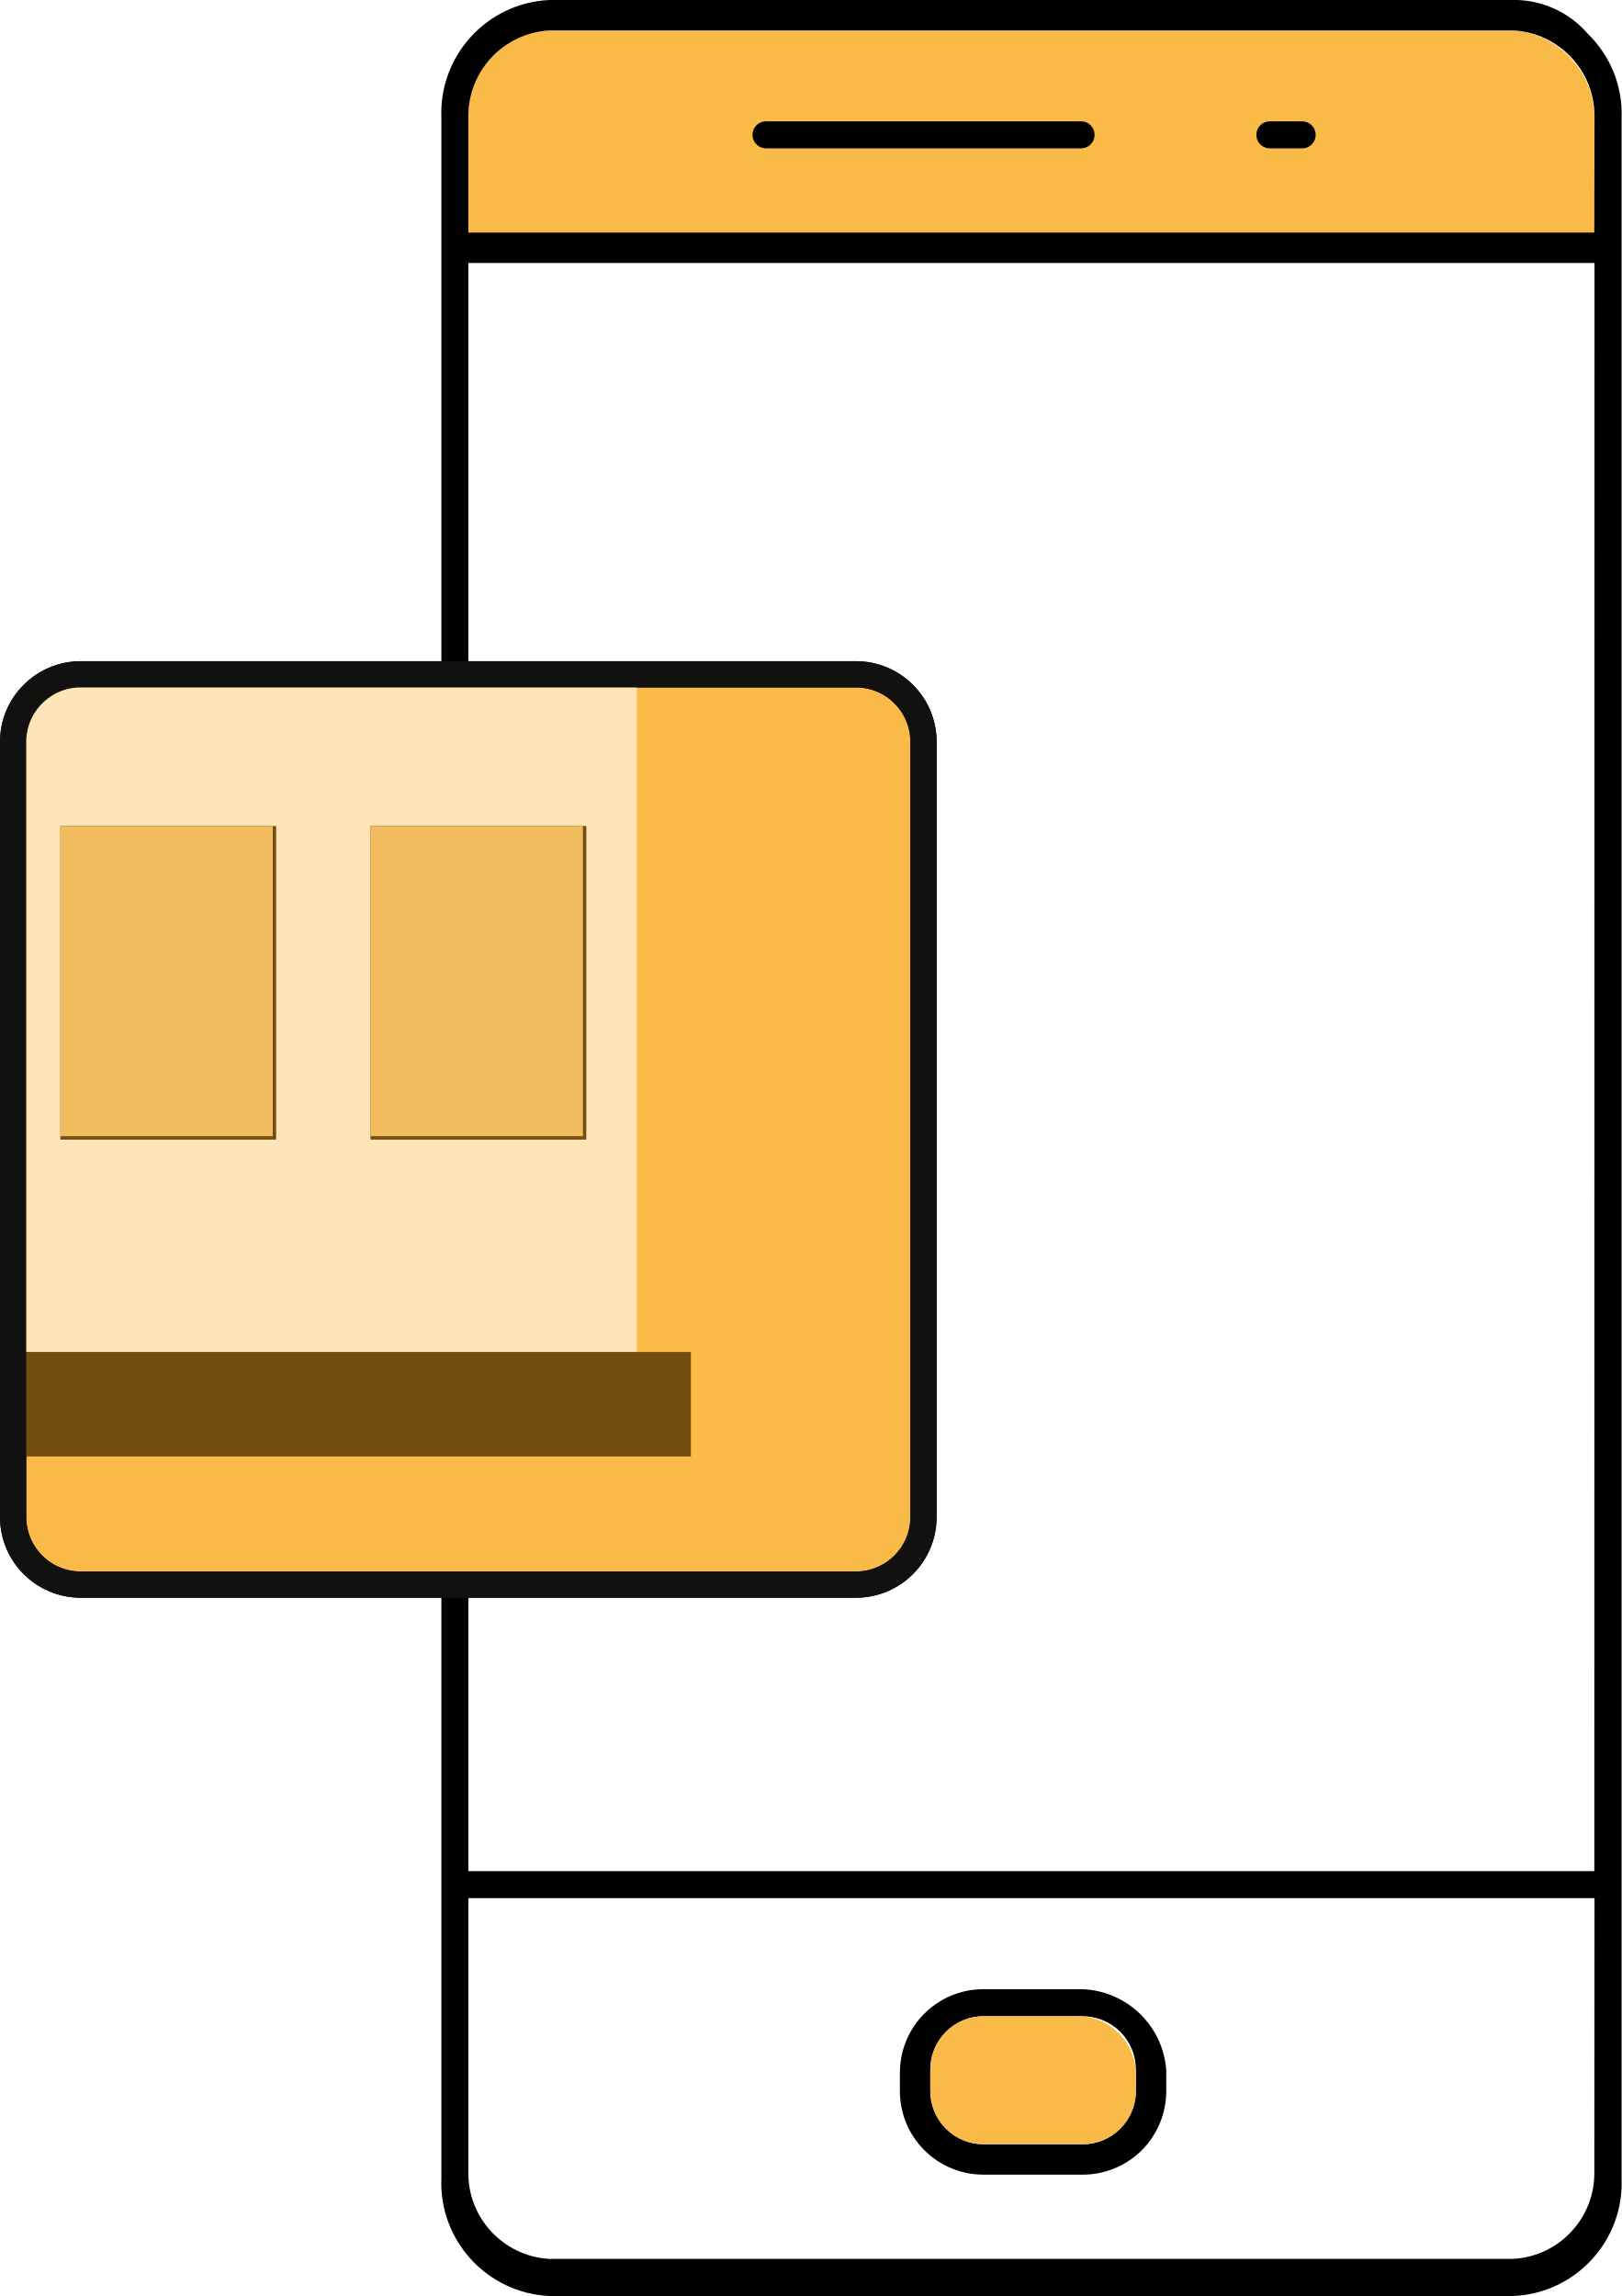
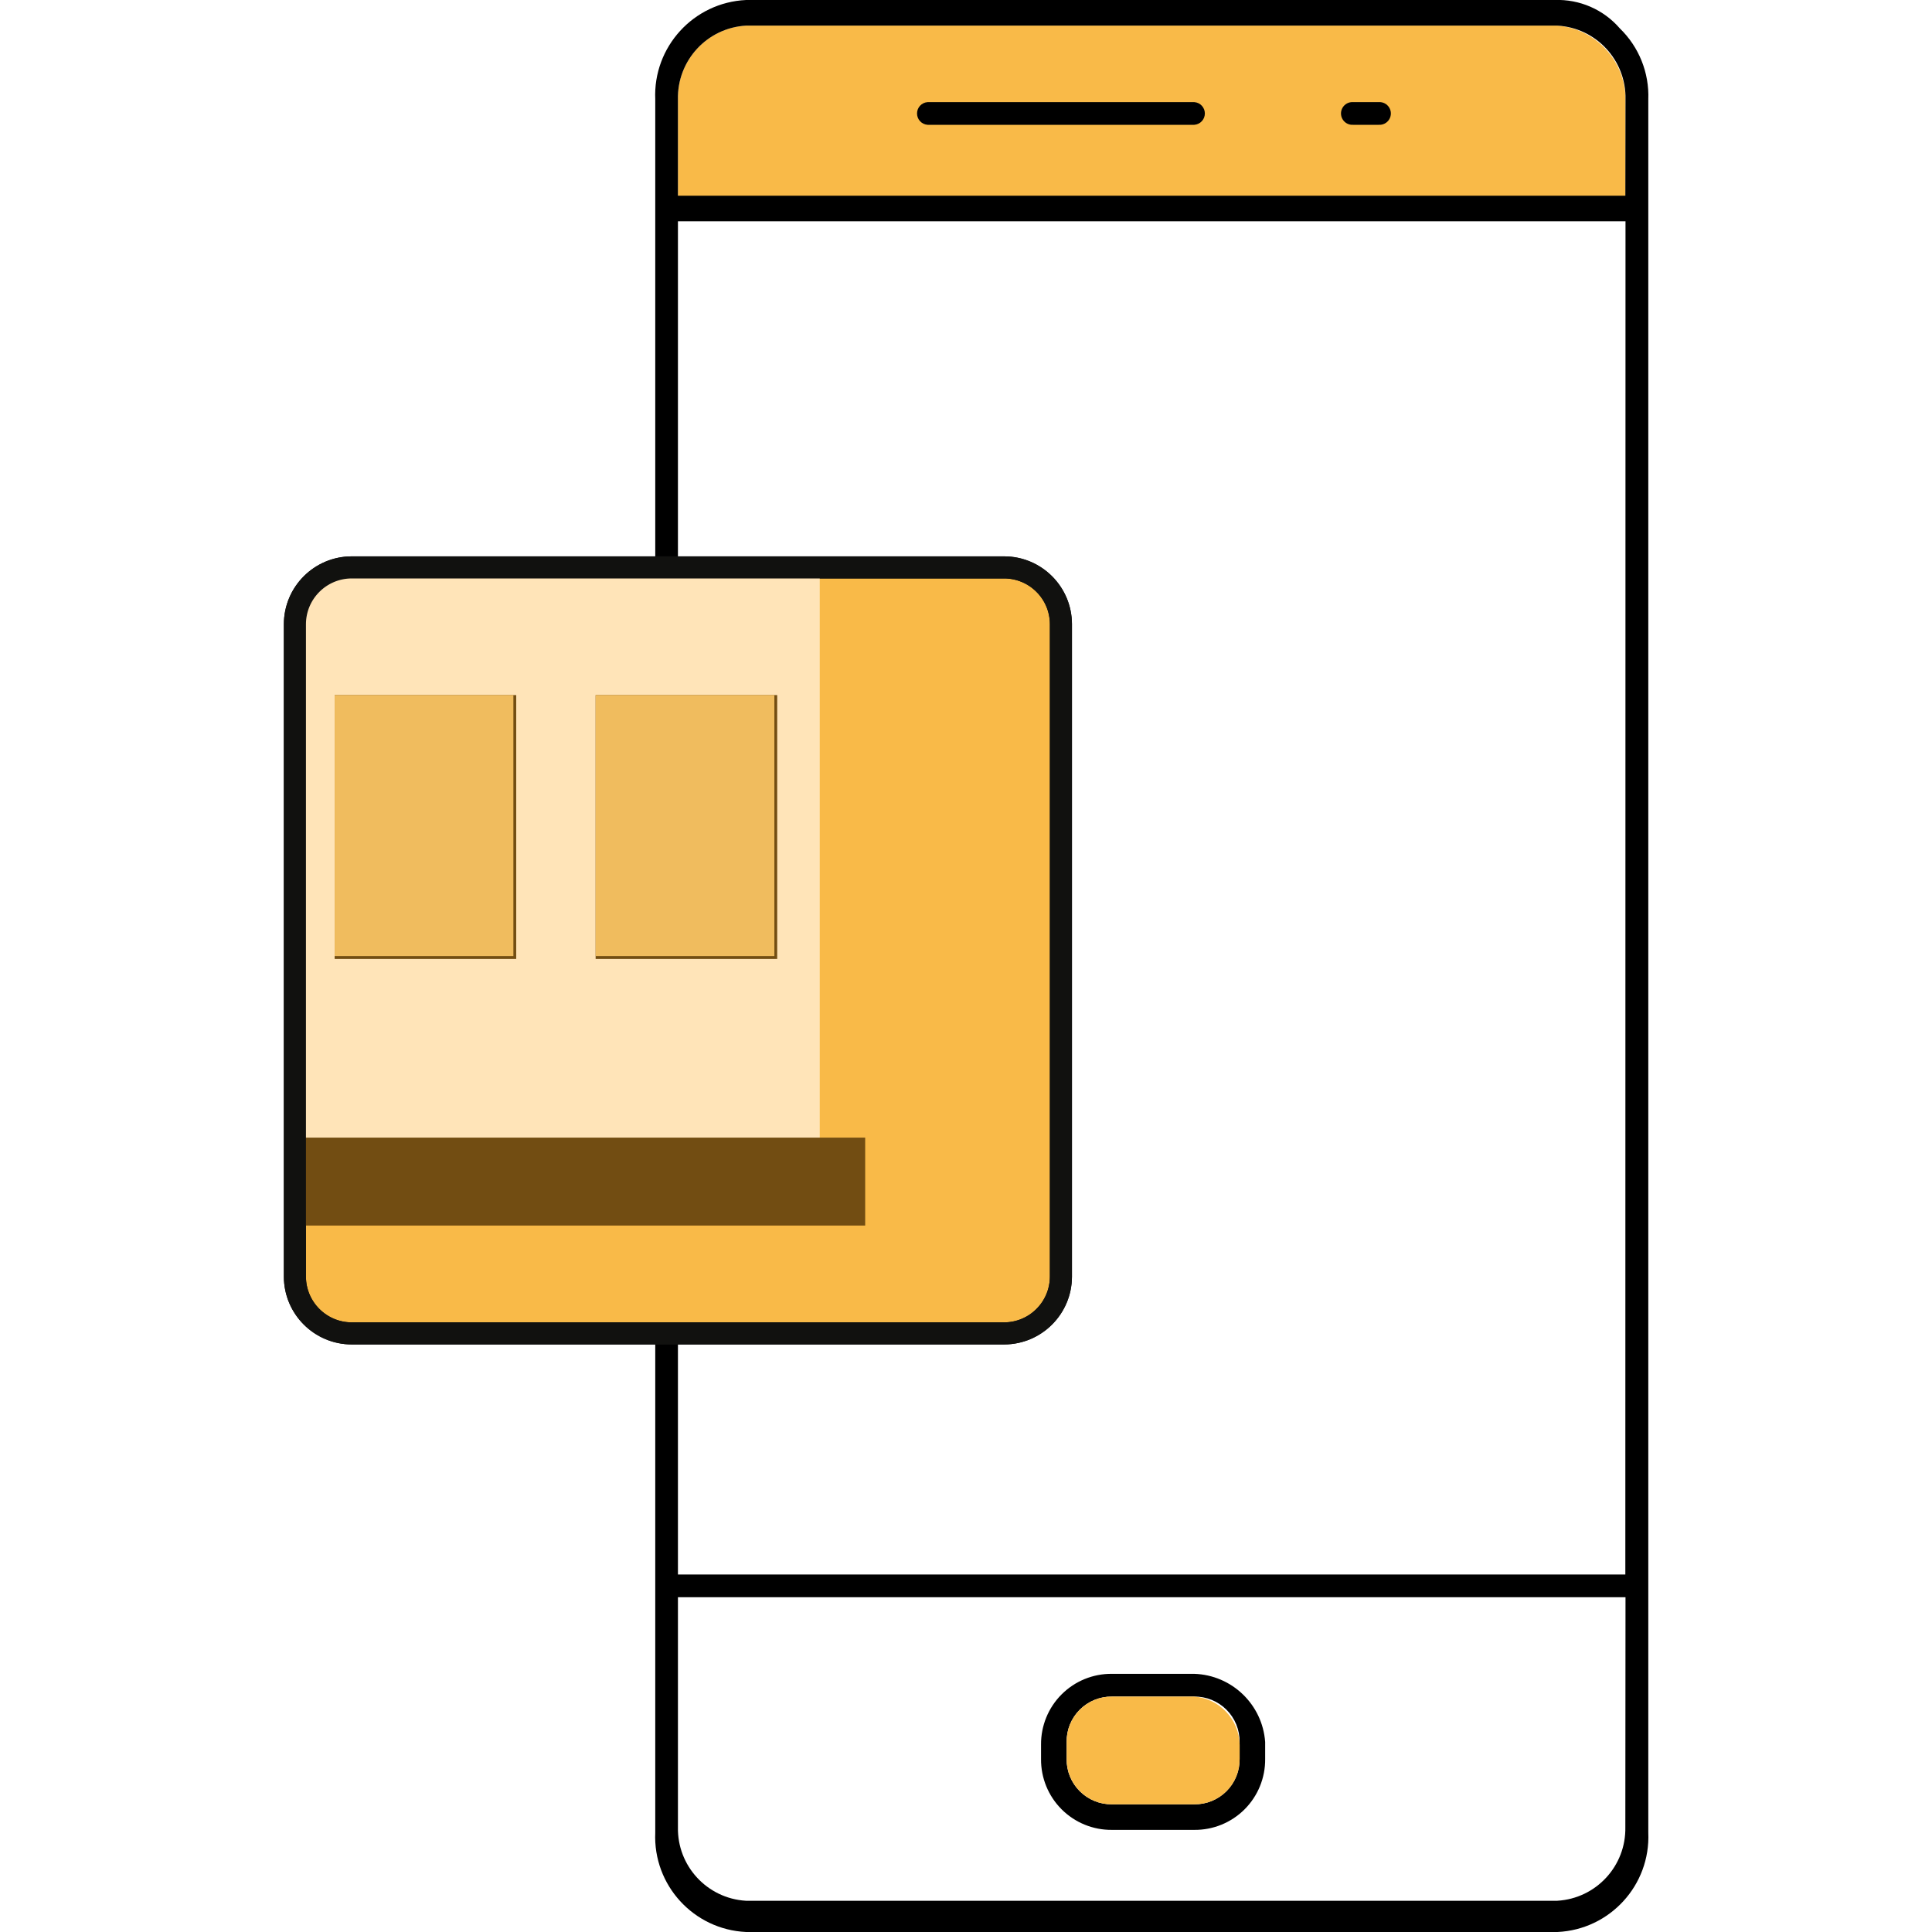
- <svg xmlns="http://www.w3.org/2000/svg" width="24.715" height="35" viewBox="0 0 24.715 35">
+ <svg xmlns="http://www.w3.org/2000/svg" width="24" height="24" viewBox="0 0 24.715 35">
  <g id="Survey" transform="translate(-7.251 -2)">
    <path id="Path_219" data-name="Path 219" d="M38.166,4.236v1.8H21v-1.8A1.309,1.309,0,0,1,22.233,2.9h14.7A1.346,1.346,0,0,1,38.166,4.236Z" transform="translate(-6.61 -0.437)" fill="#f9ba48" />
    <g id="Group_181" data-name="Group 181" transform="translate(18.707 3.85)">
      <path id="Path_220" data-name="Path 220" d="M29.606,6.011a.206.206,0,0,1,0-.411h4.831a.206.206,0,0,1,0,.411Z" transform="translate(-29.4 -5.6)" />
      <path id="Path_221" data-name="Path 221" d="M44.606,6.011a.206.206,0,1,1,0-.411h.463a.206.206,0,1,1,0,.411Z" transform="translate(-36.691 -5.6)" />
    </g>
    <path id="Path_222" data-name="Path 222" d="M36.575,61h-1.49A1.272,1.272,0,0,0,33.8,62.285v.257a1.272,1.272,0,0,0,1.285,1.285h1.49a1.272,1.272,0,0,0,1.285-1.285v-.308A1.331,1.331,0,0,0,36.575,61Zm.822,1.542a.812.812,0,0,1-.822.822h-1.49a.812.812,0,0,1-.822-.822v-.308a.812.812,0,0,1,.822-.822h1.49a.812.812,0,0,1,.822.822Z" transform="translate(-12.832 -28.677)" />
    <path id="Path_223" data-name="Path 223" d="M37.835,62.674v.257a.812.812,0,0,1-.822.822h-1.49a.812.812,0,0,1-.822-.822v-.308a.812.812,0,0,1,.822-.822h1.49A.893.893,0,0,1,37.835,62.674Z" transform="translate(-13.269 -29.066)" fill="#f9ba48" />
    <path id="Path_224" data-name="Path 224" d="M37.674,2.514A1.488,1.488,0,0,0,36.492,2H21.845A1.727,1.727,0,0,0,20.2,3.8V35.2A1.727,1.727,0,0,0,21.845,37h14.7a1.727,1.727,0,0,0,1.645-1.8V3.8A1.7,1.7,0,0,0,37.674,2.514Zm.1,32.584a1.309,1.309,0,0,1-1.233,1.336h-14.7A1.309,1.309,0,0,1,20.611,35.1V30.935H37.777Zm0-4.574H20.611V6.009H37.777Zm0-24.978H20.611V3.8a1.309,1.309,0,0,1,1.233-1.336h14.7A1.309,1.309,0,0,1,37.777,3.8Z" transform="translate(-6.221)" />
    <g id="Group_184" data-name="Group 184" transform="translate(7.4 12.279)">
      <path id="Path_225" data-name="Path 225" d="M21.377,23.028V34.849a1.031,1.031,0,0,1-1.028,1.028H8.528A1.031,1.031,0,0,1,7.5,34.849V23.028A1.031,1.031,0,0,1,8.528,22H20.349A1.03,1.03,0,0,1,21.377,23.028Z" transform="translate(-7.449 -22)" fill="#f9ba48" stroke="#11110f" stroke-miterlimit="10" stroke-width="0.4" />
      <path id="Path_226" data-name="Path 226" d="M17.008,22V32.382H7.5V23.028A1.031,1.031,0,0,1,8.528,22Z" transform="translate(-7.449 -22)" fill="#ffe4b8" />
      <g id="Group_182" data-name="Group 182" transform="translate(5.499 2.313)">
        <rect id="Rectangle_121" data-name="Rectangle 121" width="3.289" height="4.78" fill="#724d12" />
        <rect id="Rectangle_122" data-name="Rectangle 122" width="3.238" height="4.728" fill="#f0bc5e" />
      </g>
      <g id="Group_183" data-name="Group 183" transform="translate(0.771 2.313)">
        <rect id="Rectangle_123" data-name="Rectangle 123" width="3.289" height="4.78" fill="#724d12" />
        <rect id="Rectangle_124" data-name="Rectangle 124" width="3.238" height="4.728" fill="#f0bc5e" />
      </g>
      <rect id="Rectangle_125" data-name="Rectangle 125" width="10.382" height="1.593" transform="translate(0 10.33)" fill="#724d12" />
      <path id="Path_227" data-name="Path 227" d="M21.377,23.028V34.849a1.031,1.031,0,0,1-1.028,1.028H8.528A1.031,1.031,0,0,1,7.5,34.849V23.028A1.031,1.031,0,0,1,8.528,22H20.349A1.03,1.03,0,0,1,21.377,23.028Z" transform="translate(-7.449 -22)" fill="none" stroke="#11110f" stroke-miterlimit="10" stroke-width="0.4" />
    </g>
  </g>
</svg>
